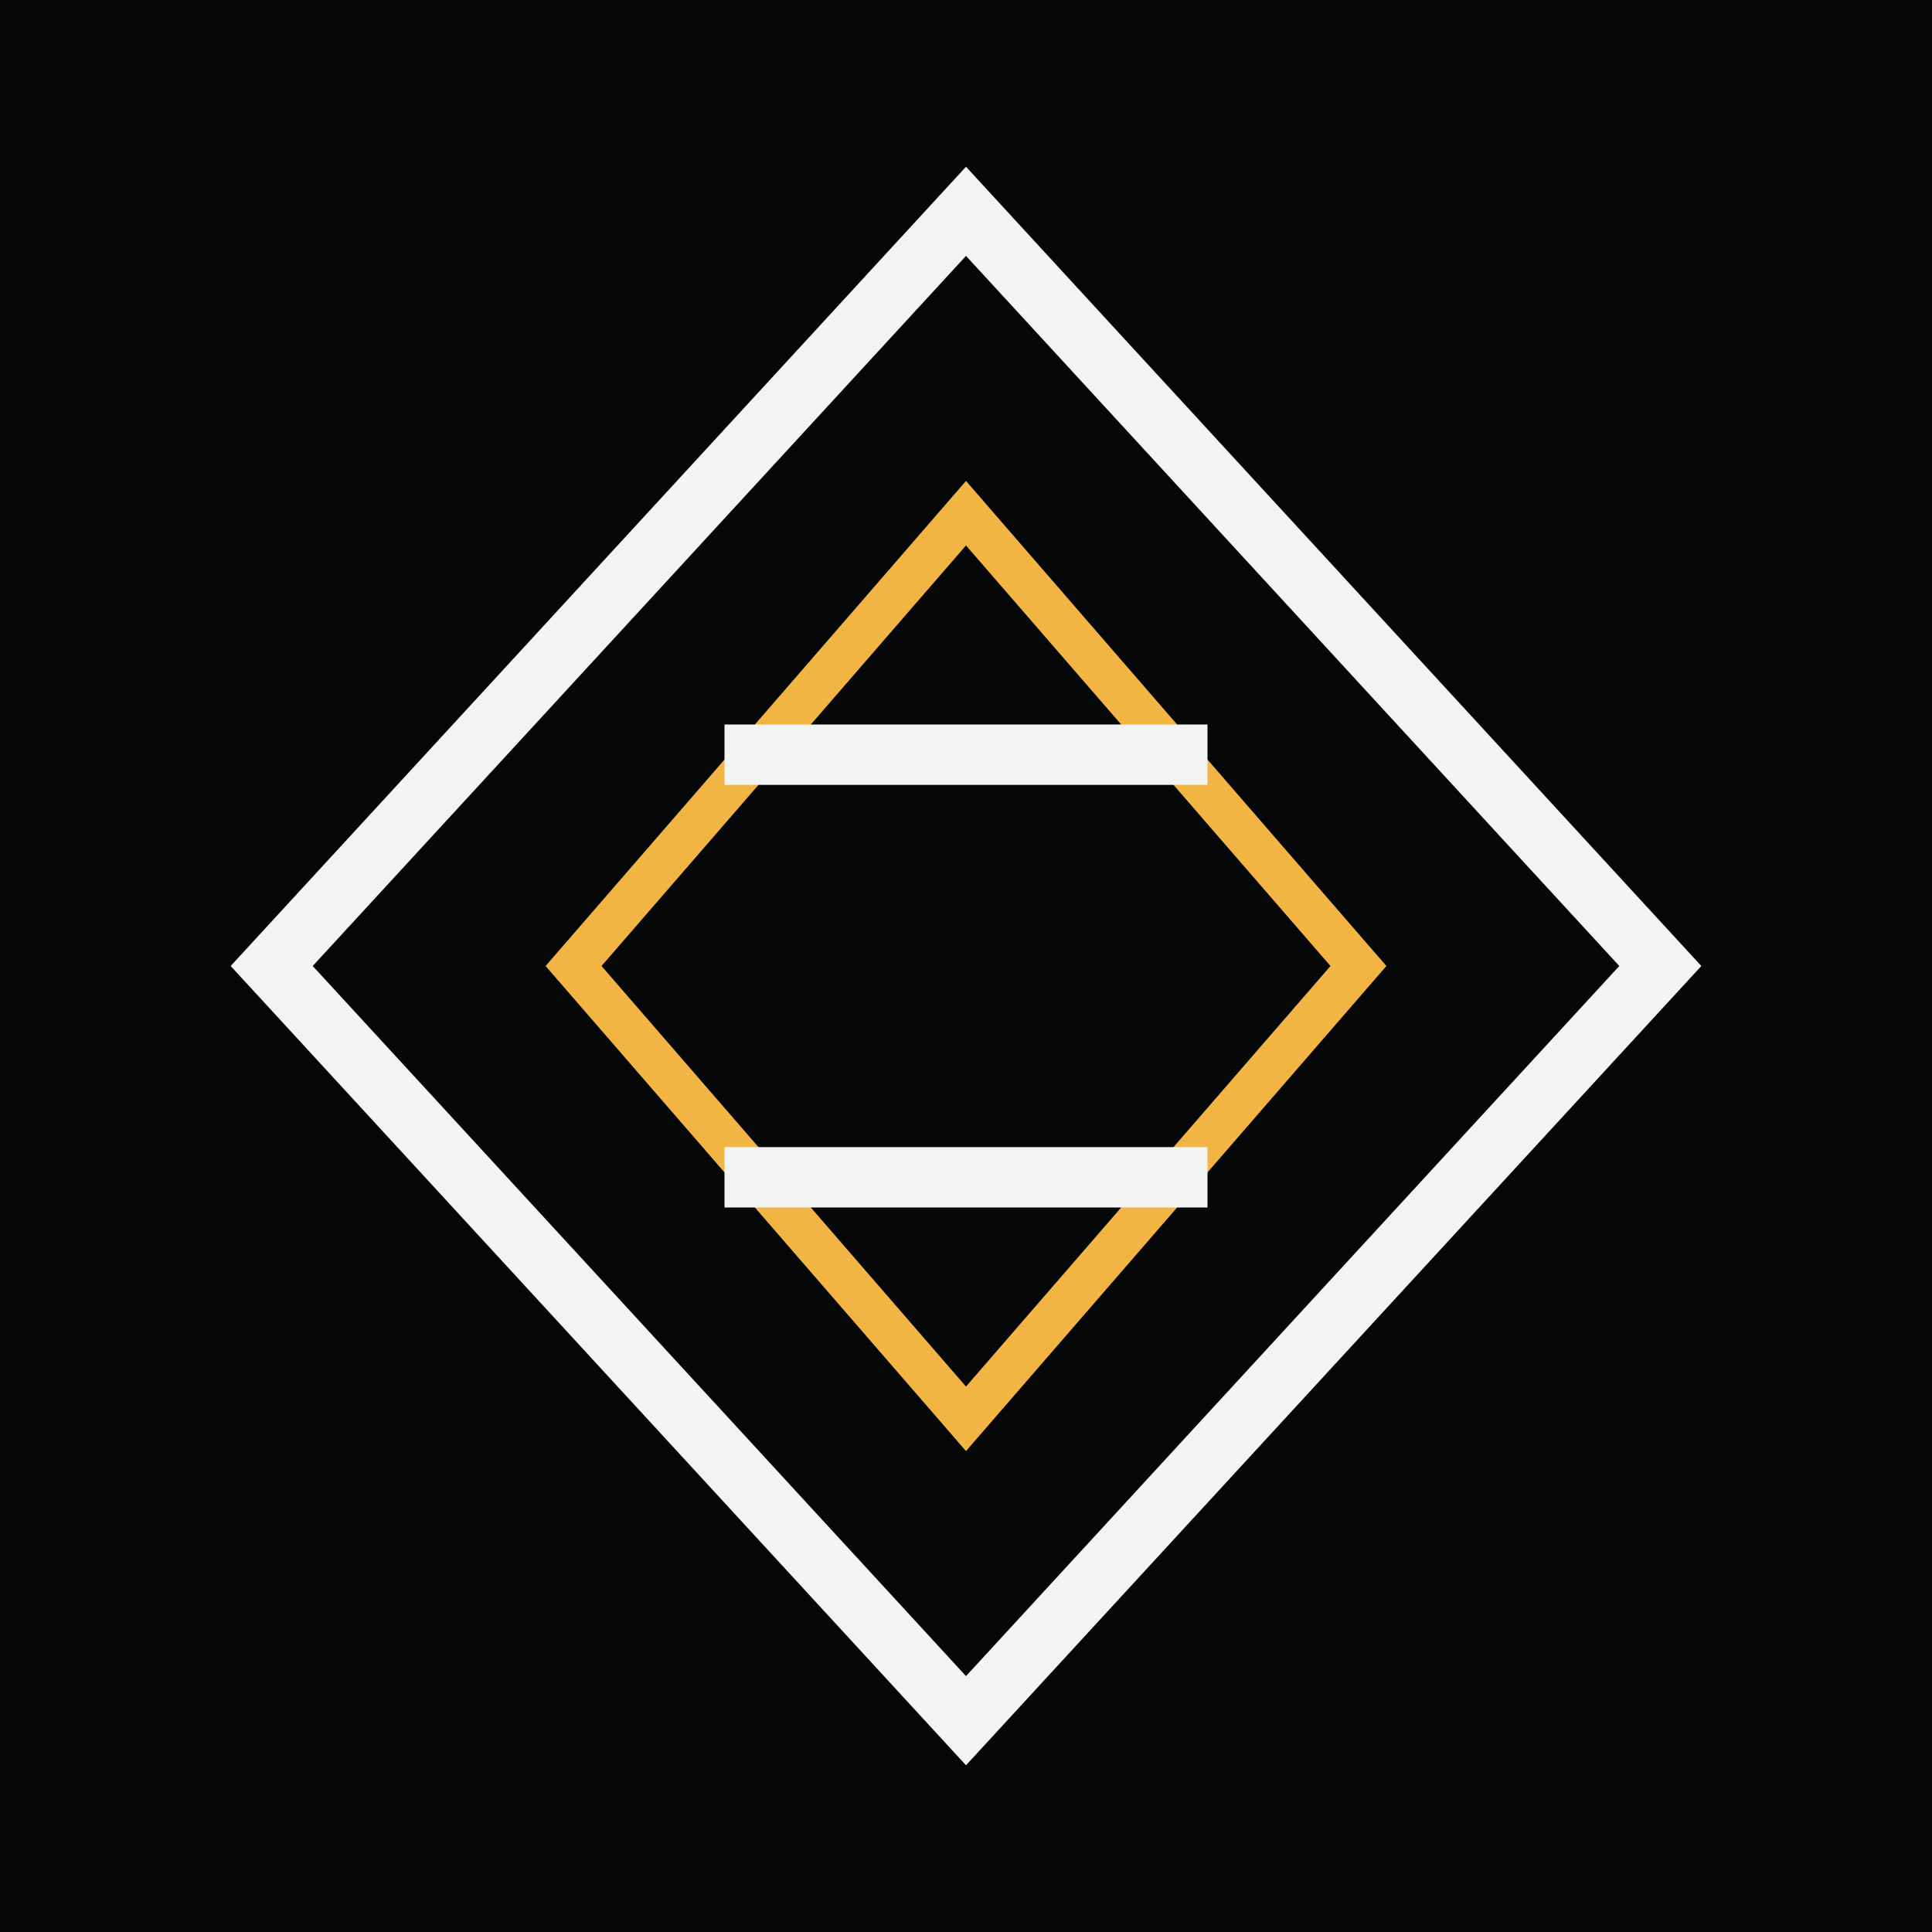
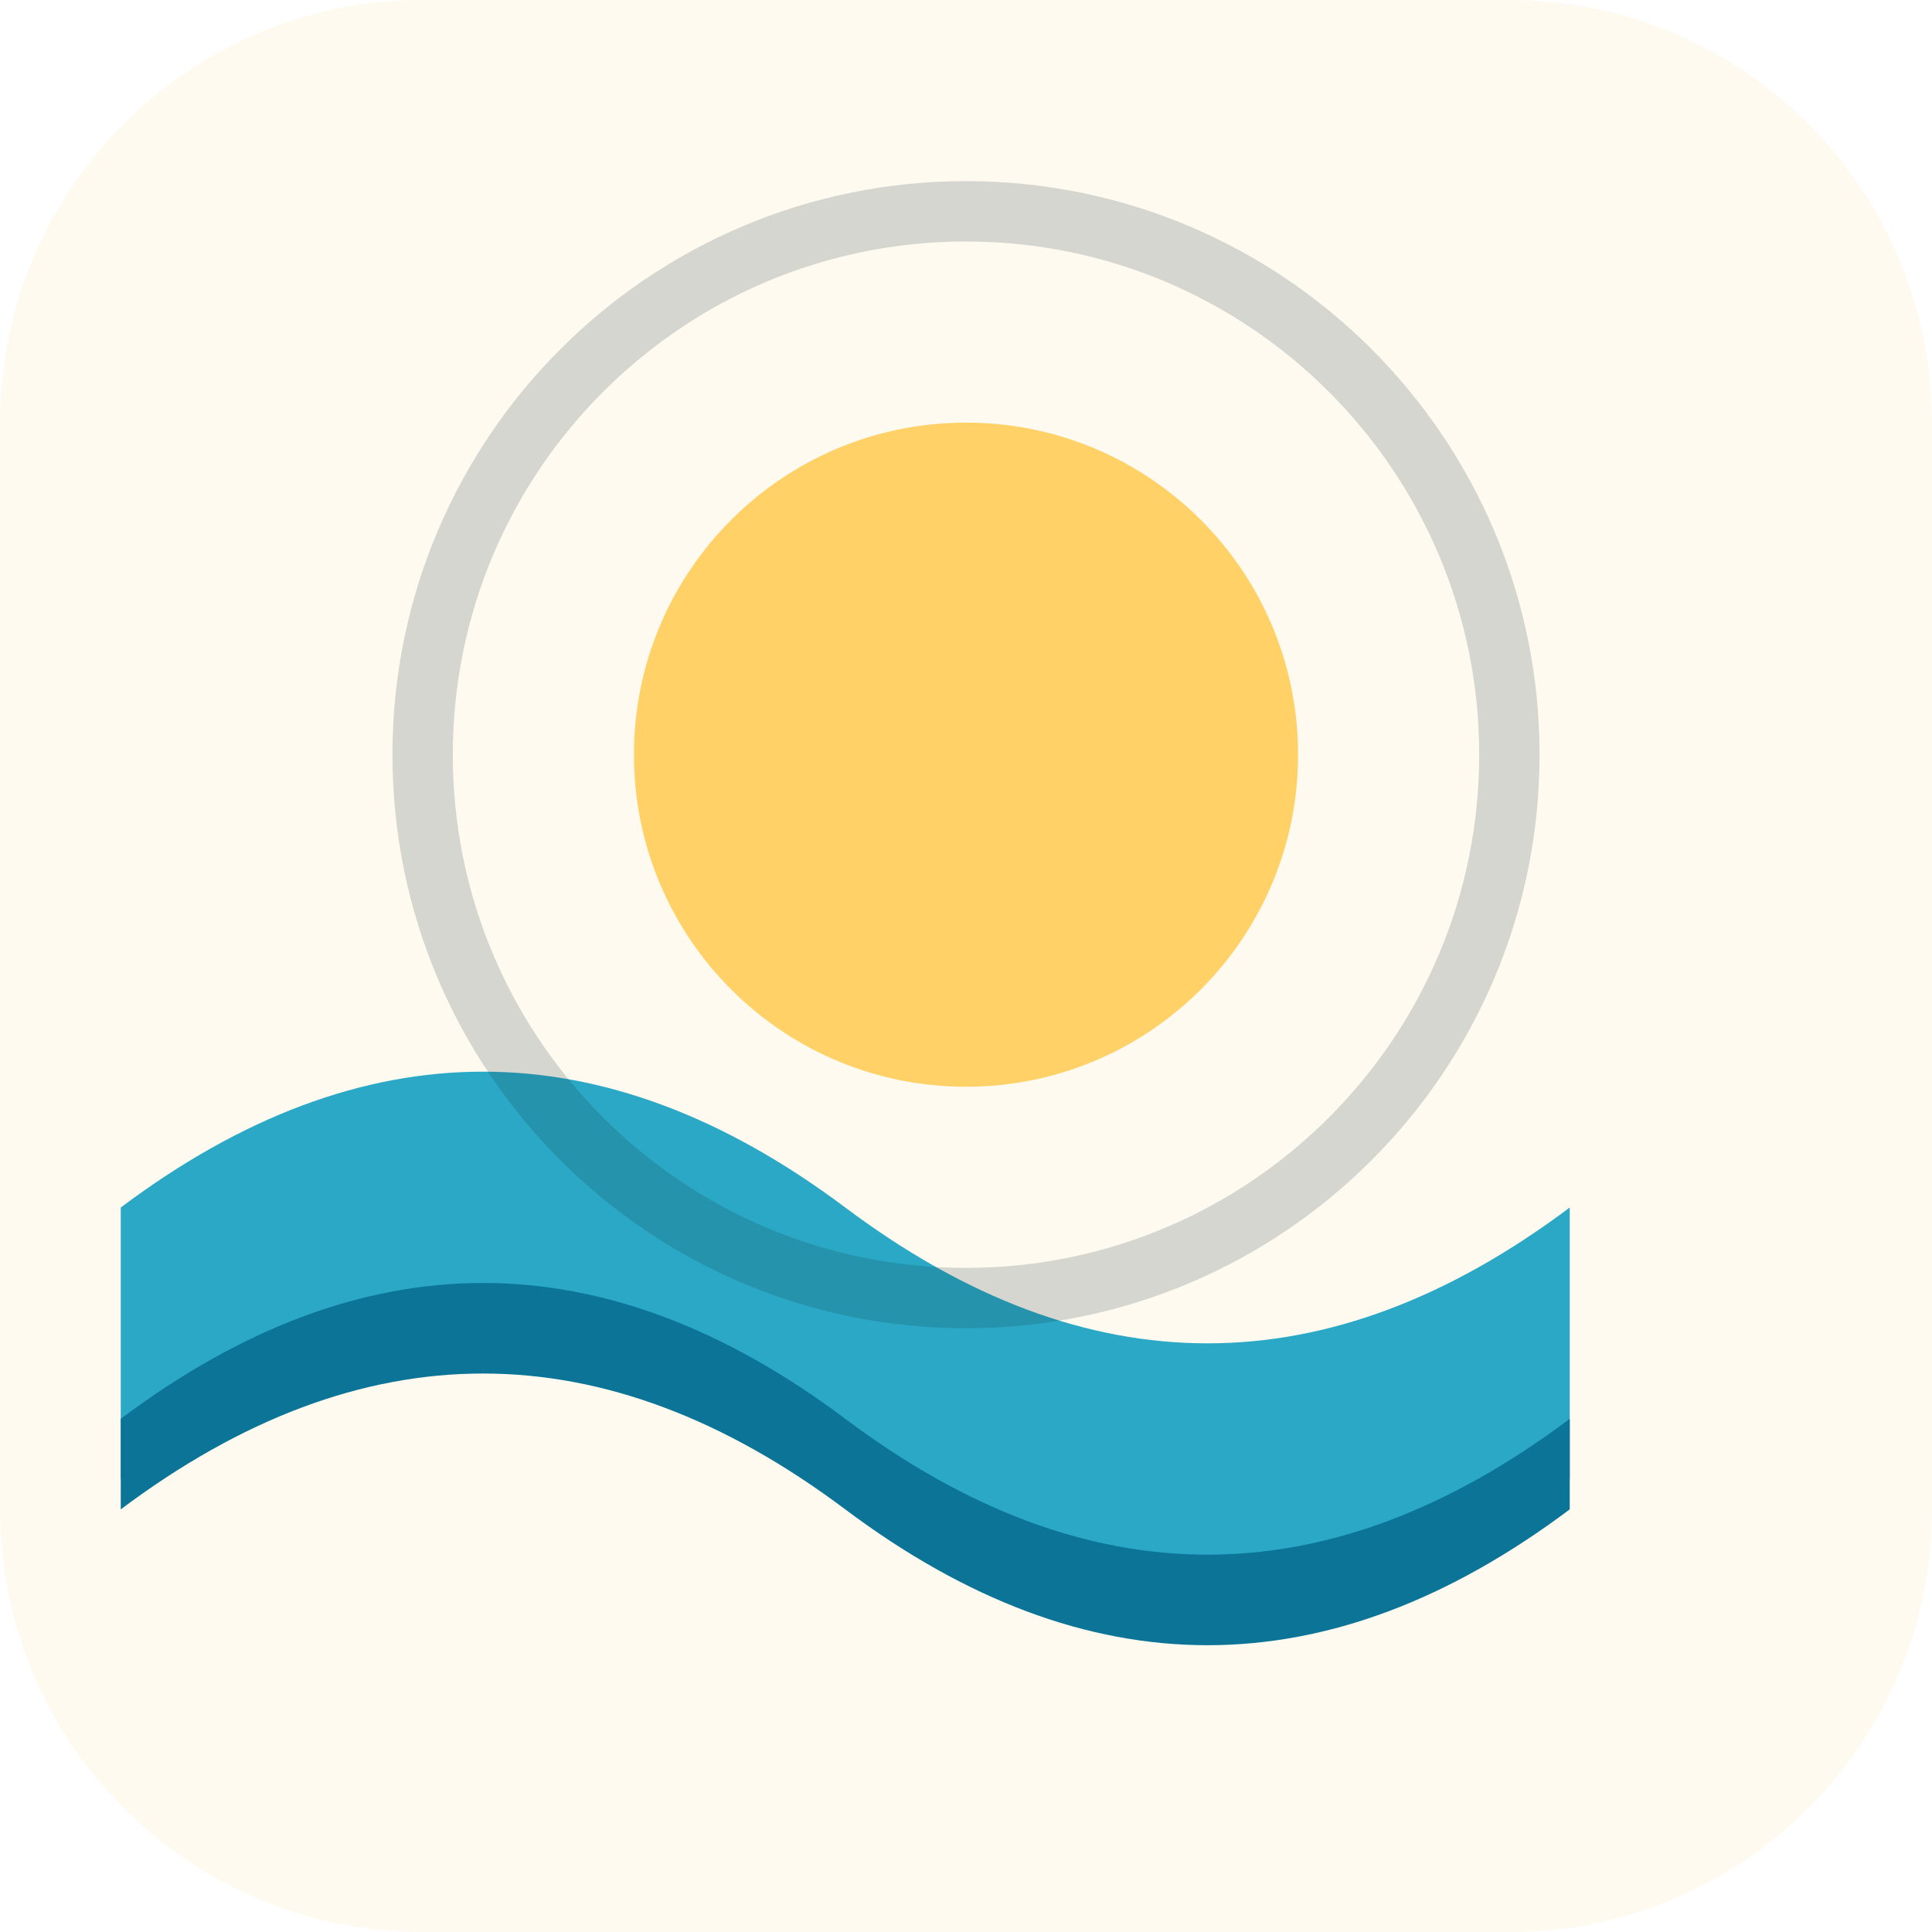
<svg xmlns="http://www.w3.org/2000/svg" viewBox="0 0 64 64" role="img" aria-label="清夏玖">
-   <rect width="64" height="64" fill="#050708" />
-   <path d="M32 7 55 32 32 57 9 32Z" fill="none" stroke="#f1f4f1" stroke-width="2" />
-   <path d="M32 17 45 32 32 47 19 32Z" fill="none" stroke="#f2b544" stroke-width="1.4" />
-   <path d="M25 25h14M25 39h14" stroke="#f1f4f1" stroke-width="2" stroke-linecap="square" />
+   <rect width="64" height="64" rx="14" fill="#fffaf0" />
+   <circle cx="32" cy="25" r="11" fill="#ffd166" />
+   <path d="M4 40c8-6 16-6 24 0s16 6 24 0v9c-8 6-16 6-24 0s-16-6-24 0z" fill="#2aa8c6" />
+   <path d="M4 47c8-6 16-6 24 0s16 6 24 0v3c-8 6-16 6-24 0s-16-6-24 0z" fill="#0c7597" />
+   <circle cx="32" cy="25" r="18" fill="none" stroke="#18313c" stroke-width="2" opacity=".18" />
</svg>
